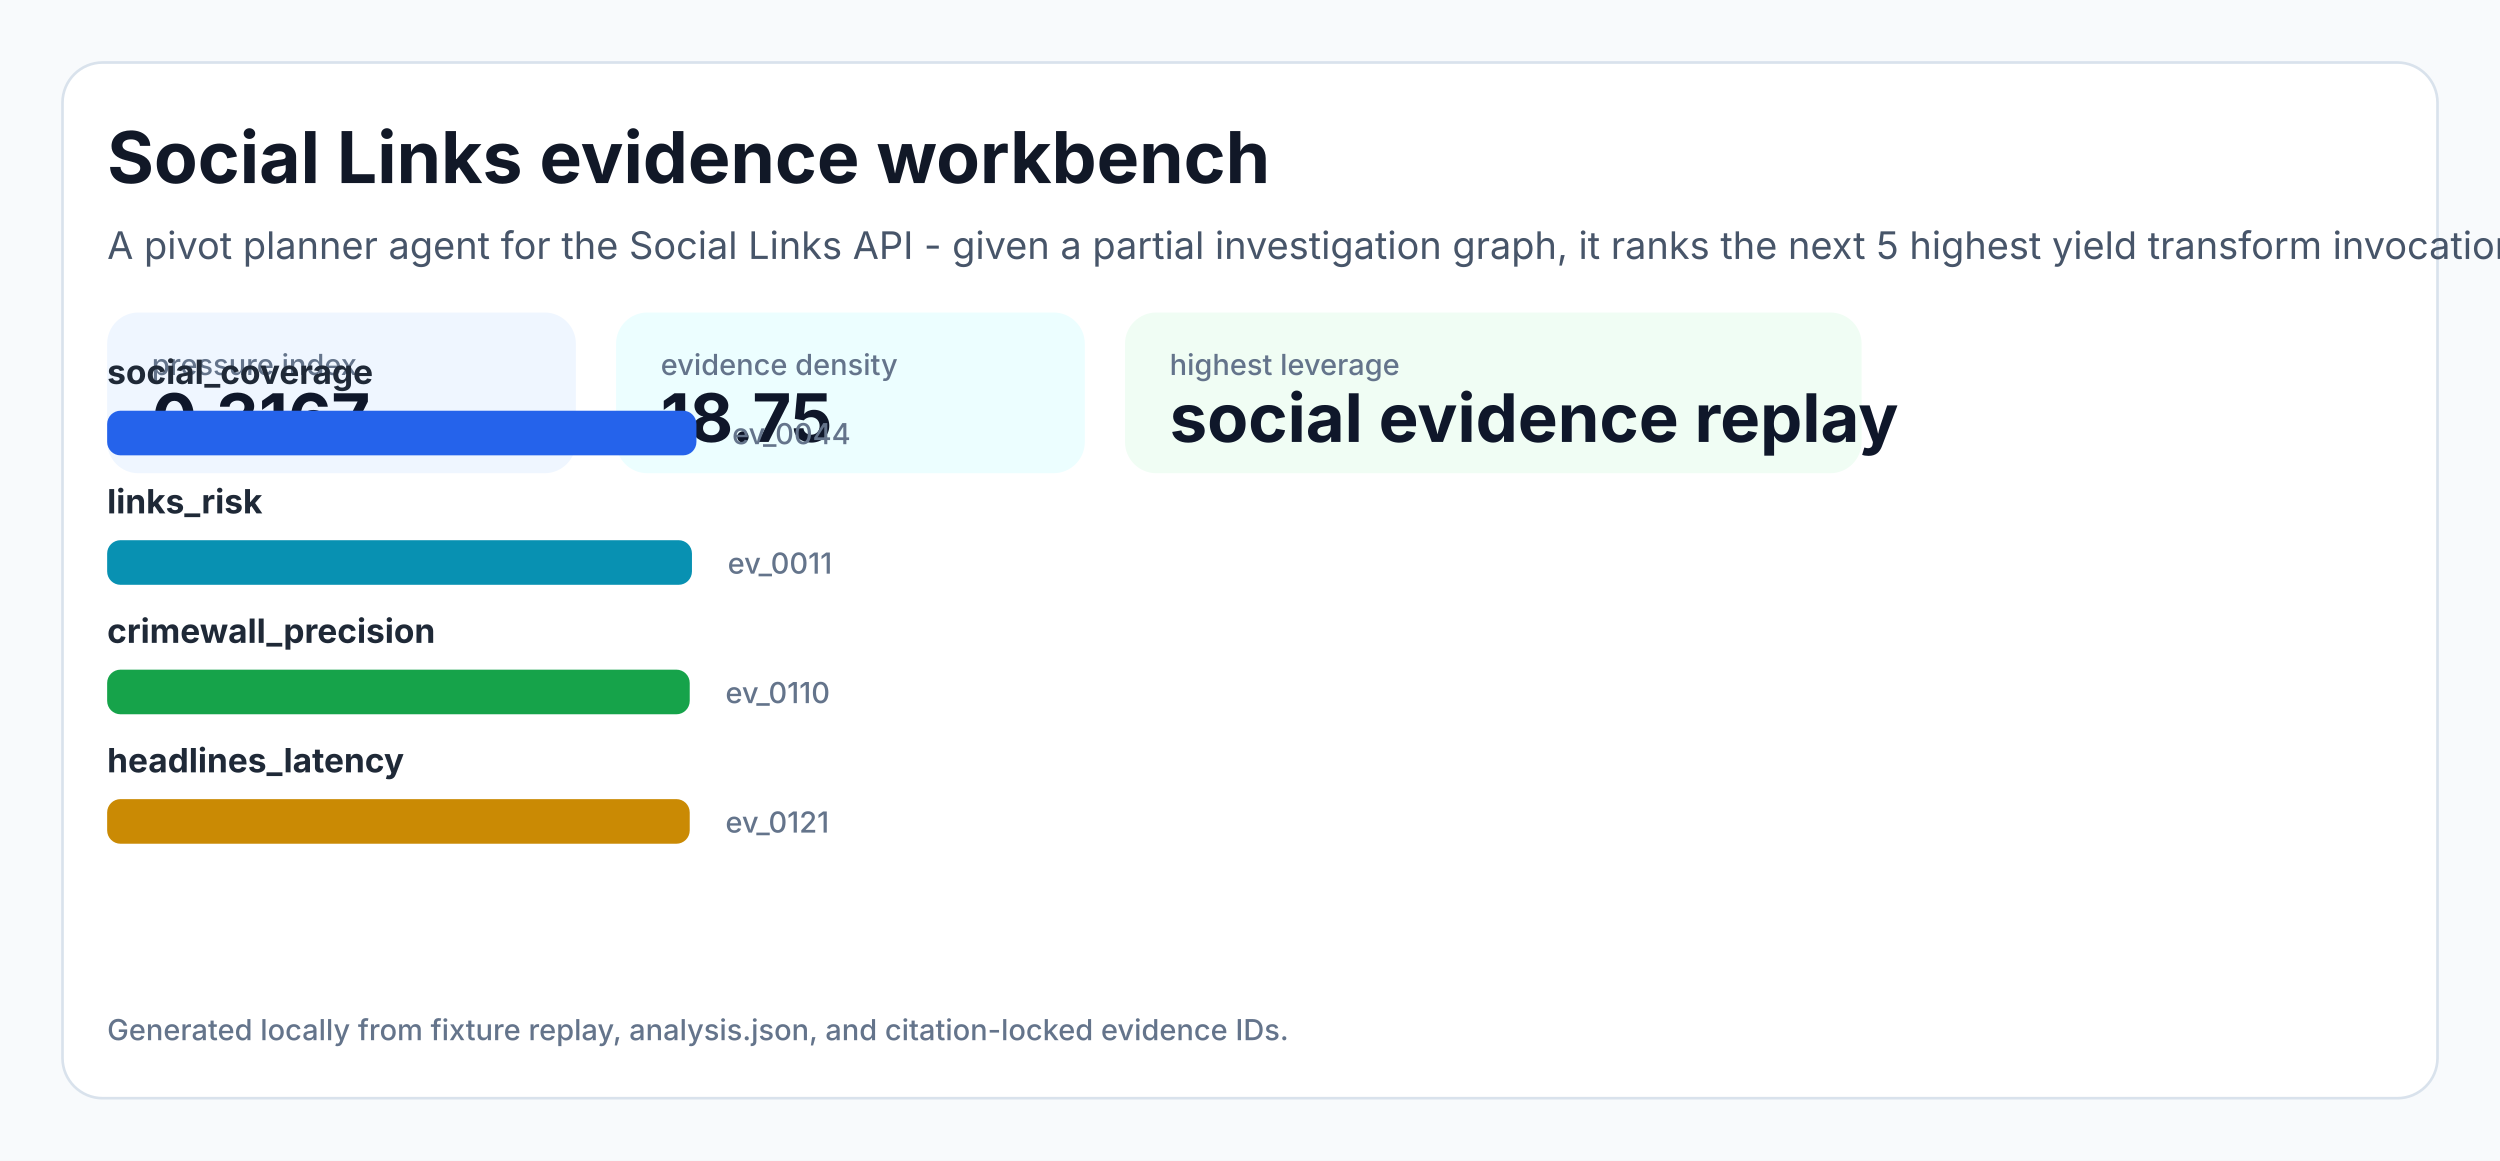
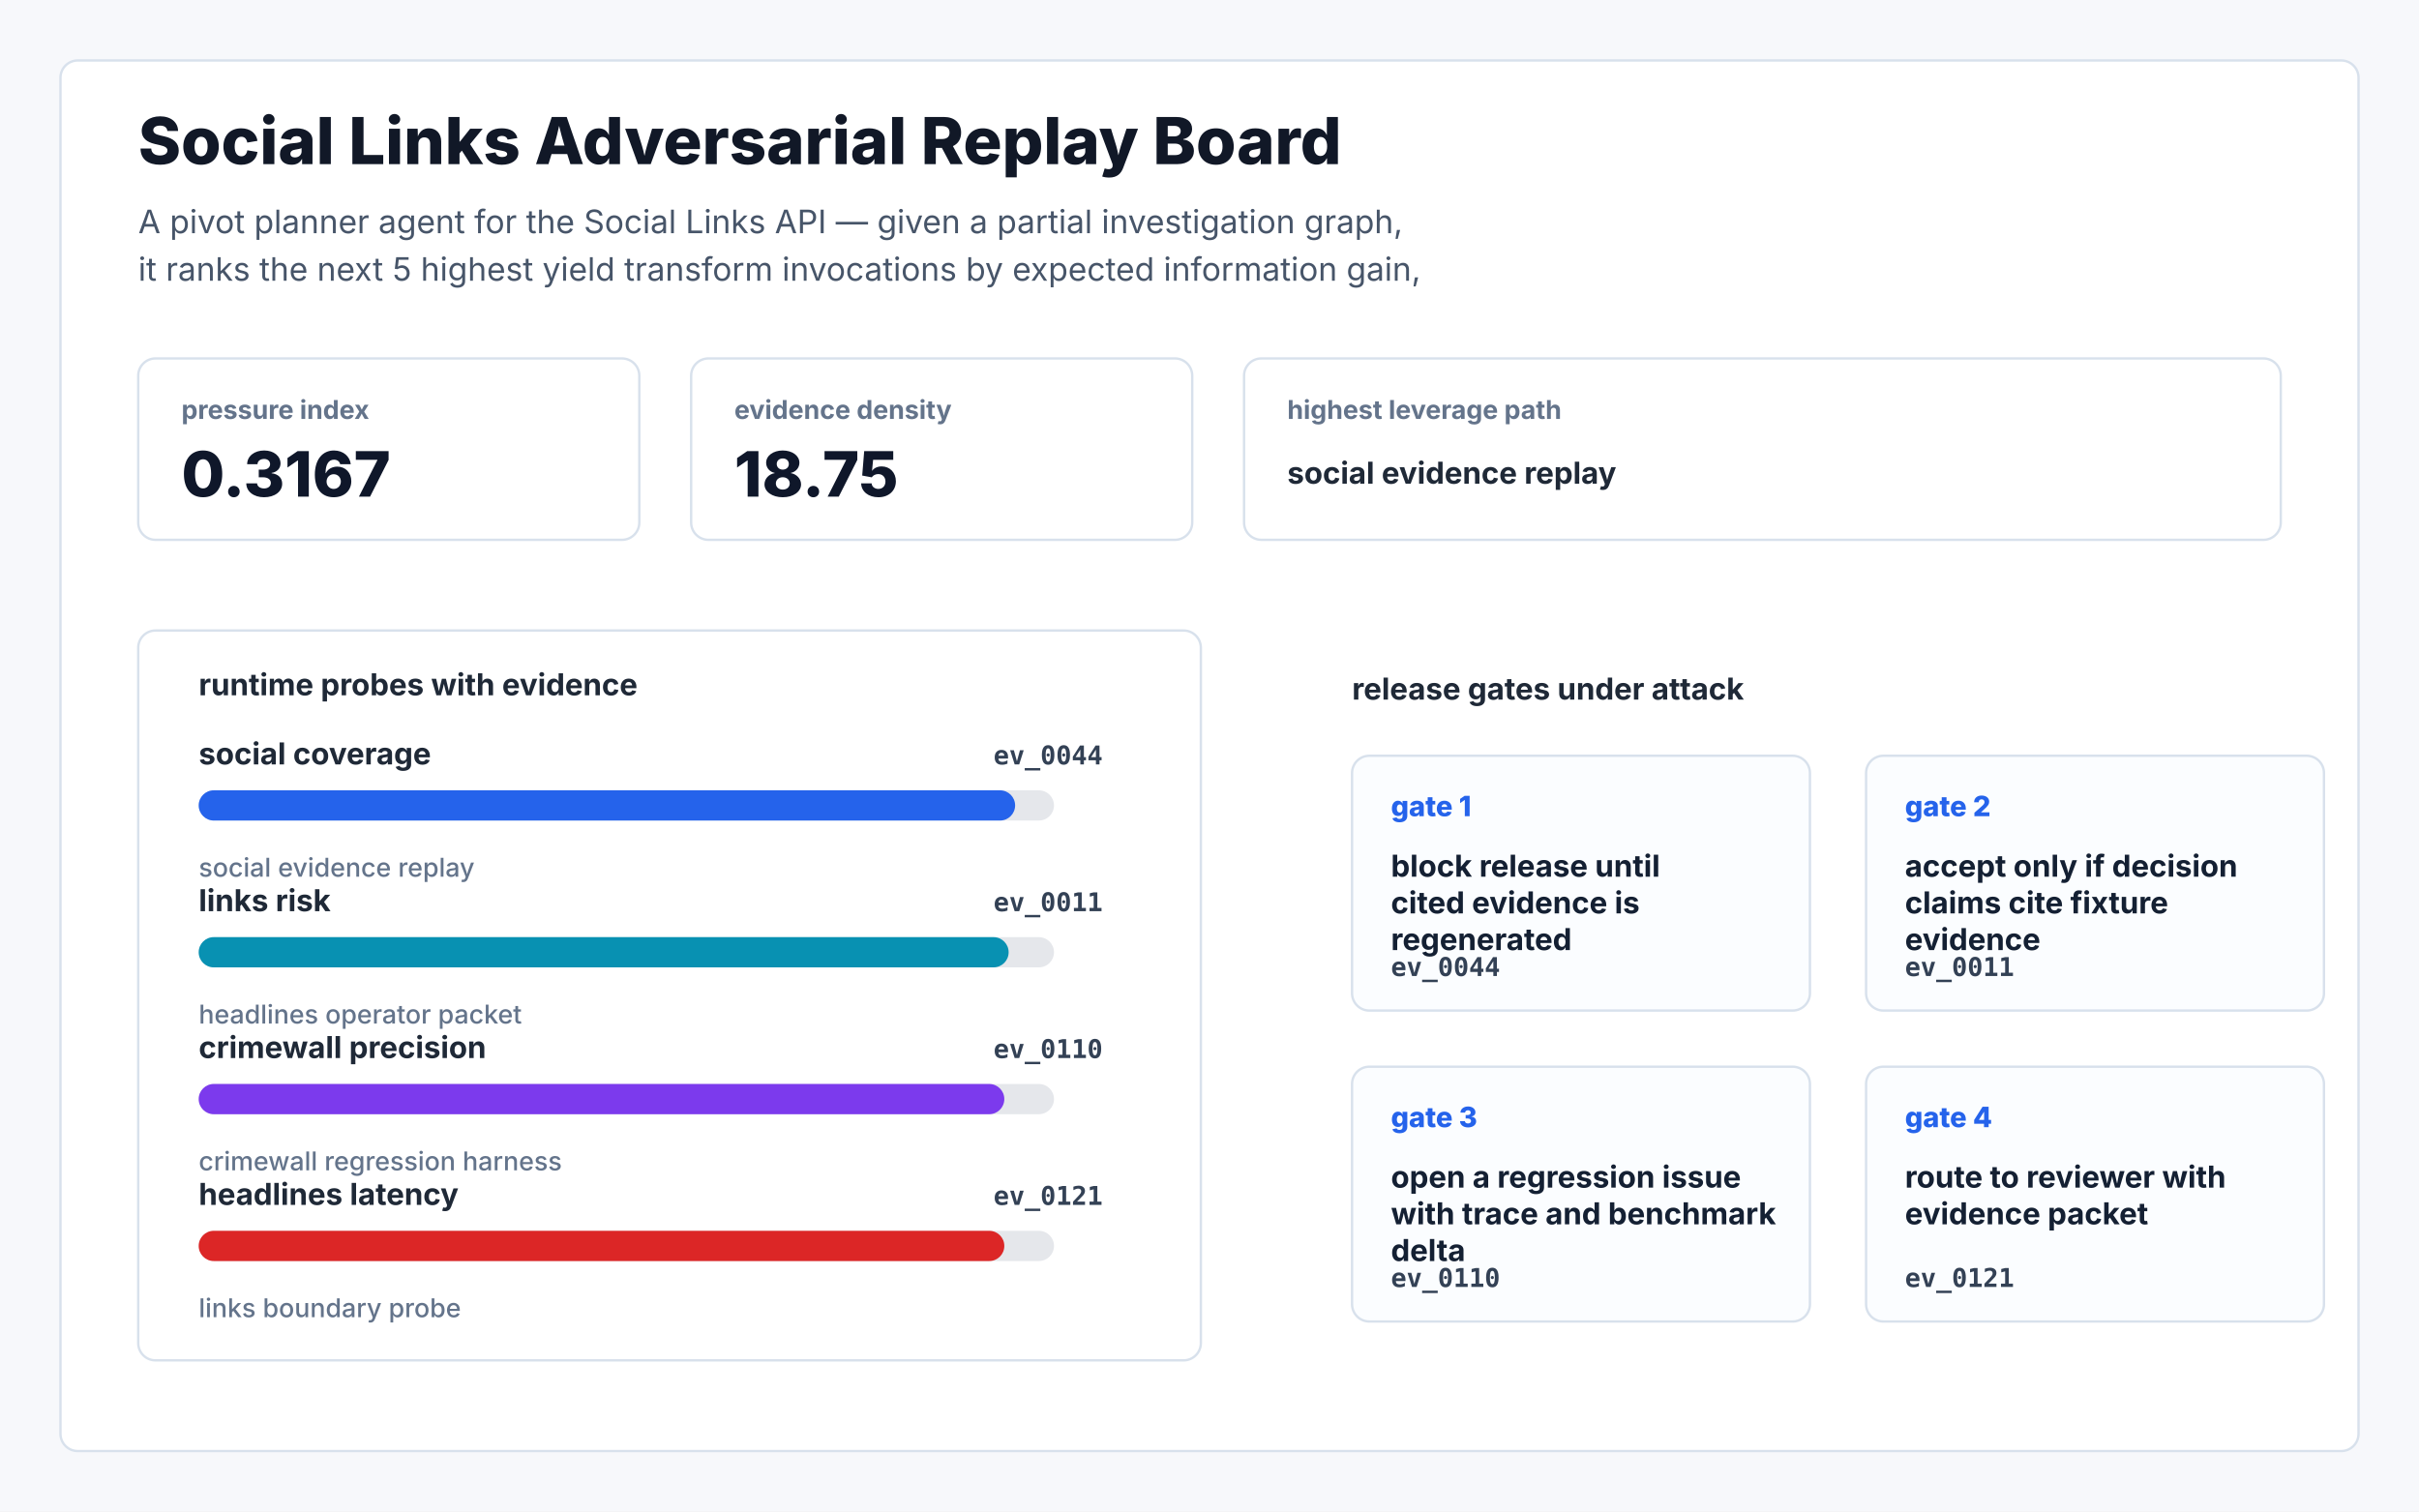
- <svg xmlns="http://www.w3.org/2000/svg" width="1120" height="520" viewBox="0 0 1120 520" role="img" aria-label="Social Links project working dashboard preview">
+ <svg xmlns="http://www.w3.org/2000/svg" width="1120" height="700" viewBox="0 0 1120 700" role="img" aria-label="Social Links visual evidence dashboard">
  <defs>
    <style>
-       .bg { fill: #f8fafc; }
-       .panel { fill: #ffffff; stroke: #d9e2ec; stroke-width: 1.2; }
-       .title { font: 700 32px -apple-system, BlinkMacSystemFont, "Segoe UI", sans-serif; fill: #111827; }
-       .sub { font: 400 17px -apple-system, BlinkMacSystemFont, "Segoe UI", sans-serif; fill: #475569; }
-       .label { font: 650 15px -apple-system, BlinkMacSystemFont, "Segoe UI", sans-serif; fill: #1f2937; }
-       .small { font: 500 13px -apple-system, BlinkMacSystemFont, "Segoe UI", sans-serif; fill: #64748b; }
-       .metric { font: 750 30px -apple-system, BlinkMacSystemFont, "Segoe UI", sans-serif; fill: #0f172a; }
+       .bg { fill:#f7f8fb; }
+       .panel { fill:#ffffff; stroke:#d8e1ec; stroke-width:1.1; }
+       .card { fill:#ffffff; stroke:#d8e1ec; stroke-width:1.1; }
+       .actioncard { fill:#fbfdff; stroke:#d8e1ec; stroke-width:1.1; }
+       .title { font:760 30px -apple-system,BlinkMacSystemFont,"Segoe UI",sans-serif; fill:#111827; }
+       .sub { font:420 15px -apple-system,BlinkMacSystemFont,"Segoe UI",sans-serif; fill:#475569; }
+       .label { font:700 14px -apple-system,BlinkMacSystemFont,"Segoe UI",sans-serif; fill:#1f2937; }
+       .caption { font:500 12px -apple-system,BlinkMacSystemFont,"Segoe UI",sans-serif; fill:#64748b; }
+       .small { font:650 12px -apple-system,BlinkMacSystemFont,"Segoe UI",sans-serif; fill:#64748b; }
+       .metric { font:780 29px -apple-system,BlinkMacSystemFont,"Segoe UI",sans-serif; fill:#0f172a; }
+       .rank { font:760 13px -apple-system,BlinkMacSystemFont,"Segoe UI",sans-serif; fill:#2563eb; }
+       .cardtext { font:650 14px -apple-system,BlinkMacSystemFont,"Segoe UI",sans-serif; fill:#142033; }
+       .mono { font:700 12px ui-monospace,SFMono-Regular,Menlo,monospace; fill:#334155; }
    </style>
  </defs>
-   <rect class="bg" width="1120" height="520" rx="0" />
-   <rect class="panel" x="28" y="28" width="1064" height="464" rx="18" />
-   <text class="title" x="48" y="82">Social Links evidence workbench</text>
-   <text class="sub" x="48" y="116">A pivot planner agent for the Social Links API - given a partial investigation graph, it ranks the next 5 highest yield transform invocations by expected information gain, with a Spanish/Portuguese native UI for LATAM channel partners.</text>
-   <rect x="48" y="140" width="210" height="72" rx="14" fill="#eff6ff" />
-   <text class="small" x="68" y="168">pressure index</text>
-   <text class="metric" x="68" y="198">0.3167</text>
-   <rect x="276" y="140" width="210" height="72" rx="14" fill="#ecfeff" />
-   <text class="small" x="296" y="168">evidence density</text>
-   <text class="metric" x="296" y="198">18.75</text>
-   <rect x="504" y="140" width="330" height="72" rx="14" fill="#f0fdf4" />
-   <text class="small" x="524" y="168">highest leverage</text>
-   <text class="metric" x="524" y="198">social evidence replay</text>
-   <text x="48" y="172" class="label">social_coverage</text>
-   <rect x="48" y="184" width="264" height="20" rx="6" fill="#2563eb" />
-   <text x="328" y="199" class="small">ev_0044</text>
-   <text x="48" y="230" class="label">links_risk</text>
-   <rect x="48" y="242" width="262" height="20" rx="6" fill="#0891b2" />
-   <text x="326" y="257" class="small">ev_0011</text>
-   <text x="48" y="288" class="label">crimewall_precision</text>
-   <rect x="48" y="300" width="261" height="20" rx="6" fill="#16a34a" />
-   <text x="325" y="315" class="small">ev_0110</text>
-   <text x="48" y="346" class="label">headlines_latency</text>
-   <rect x="48" y="358" width="261" height="20" rx="6" fill="#ca8a04" />
-   <text x="325" y="373" class="small">ev_0121</text>
-   <text class="small" x="48" y="466">Generated locally from fixture replay, analysis.json, and citation-locked evidence IDs.</text>
+   <rect class="bg" width="1120" height="700" />
+   <rect class="panel" x="28" y="28" width="1064" height="644" rx="8" />
+   <text class="title" x="64" y="76">Social Links Adversarial Replay Board</text>
+   <text class="sub" x="64" y="108">
+     <tspan x="64" dy="0">A pivot planner agent for the Social Links API — given a partial investigation graph,</tspan>
+     <tspan x="64" dy="22">it ranks the next 5 highest yield transform invocations by expected information gain,</tspan>
+   </text>
+   <rect class="card" x="64" y="166" width="232" height="84" rx="8" />
+   <text class="small" x="84" y="194">pressure index</text>
+   <text class="metric" x="84" y="230">0.3167</text>
+   <rect class="card" x="320" y="166" width="232" height="84" rx="8" />
+   <text class="small" x="340" y="194">evidence density</text>
+   <text class="metric" x="340" y="230">18.75</text>
+   <rect class="card" x="576" y="166" width="480" height="84" rx="8" />
+   <text class="small" x="596" y="194">highest leverage path</text>
+   <text class="label" x="596" y="224">
+     <tspan x="596" dy="0">social evidence replay</tspan>
+   </text>
+   <rect class="card" x="64" y="292" width="492" height="338" rx="8" />
+   <text class="label" x="92" y="322">runtime probes with evidence</text>
+   <text x="92" y="354" class="label">social coverage</text>
+   <text x="460" y="354" class="mono">ev_0044</text>
+   <rect x="92" y="366" width="396" height="14" rx="7" fill="#e5e7eb" />
+   <rect x="92" y="366" width="378" height="14" rx="7" fill="#2563eb" />
+   <text x="92" y="406" class="caption">social evidence replay</text>
+   <text x="92" y="422" class="label">links risk</text>
+   <text x="460" y="422" class="mono">ev_0011</text>
+   <rect x="92" y="434" width="396" height="14" rx="7" fill="#e5e7eb" />
+   <rect x="92" y="434" width="375" height="14" rx="7" fill="#0891b2" />
+   <text x="92" y="474" class="caption">headlines operator packet</text>
+   <text x="92" y="490" class="label">crimewall precision</text>
+   <text x="460" y="490" class="mono">ev_0110</text>
+   <rect x="92" y="502" width="396" height="14" rx="7" fill="#e5e7eb" />
+   <rect x="92" y="502" width="373" height="14" rx="7" fill="#7c3aed" />
+   <text x="92" y="542" class="caption">crimewall regression harness</text>
+   <text x="92" y="558" class="label">headlines latency</text>
+   <text x="460" y="558" class="mono">ev_0121</text>
+   <rect x="92" y="570" width="396" height="14" rx="7" fill="#e5e7eb" />
+   <rect x="92" y="570" width="373" height="14" rx="7" fill="#dc2626" />
+   <text x="92" y="610" class="caption">links boundary probe</text>
+   <text class="label" x="626" y="324">release gates under attack</text>
+   <rect class="actioncard" x="626" y="350" width="212" height="118" rx="8" />
+   <text class="rank" x="644" y="378">gate 1</text>
+   <text class="cardtext" x="644" y="406">
+     <tspan x="644" dy="0">block release until</tspan>
+     <tspan x="644" dy="17">cited evidence is</tspan>
+     <tspan x="644" dy="17">regenerated</tspan>
+   </text>
+   <text class="mono" x="644" y="452">ev_0044</text>
+   <rect class="actioncard" x="864" y="350" width="212" height="118" rx="8" />
+   <text class="rank" x="882" y="378">gate 2</text>
+   <text class="cardtext" x="882" y="406">
+     <tspan x="882" dy="0">accept only if decision</tspan>
+     <tspan x="882" dy="17">claims cite fixture</tspan>
+     <tspan x="882" dy="17">evidence</tspan>
+   </text>
+   <text class="mono" x="882" y="452">ev_0011</text>
+   <rect class="actioncard" x="626" y="494" width="212" height="118" rx="8" />
+   <text class="rank" x="644" y="522">gate 3</text>
+   <text class="cardtext" x="644" y="550">
+     <tspan x="644" dy="0">open a regression issue</tspan>
+     <tspan x="644" dy="17">with trace and benchmark</tspan>
+     <tspan x="644" dy="17">delta</tspan>
+   </text>
+   <text class="mono" x="644" y="596">ev_0110</text>
+   <rect class="actioncard" x="864" y="494" width="212" height="118" rx="8" />
+   <text class="rank" x="882" y="522">gate 4</text>
+   <text class="cardtext" x="882" y="550">
+     <tspan x="882" dy="0">route to reviewer with</tspan>
+     <tspan x="882" dy="17">evidence packet</tspan>
+   </text>
+   <text class="mono" x="882" y="596">ev_0121</text>
</svg>
